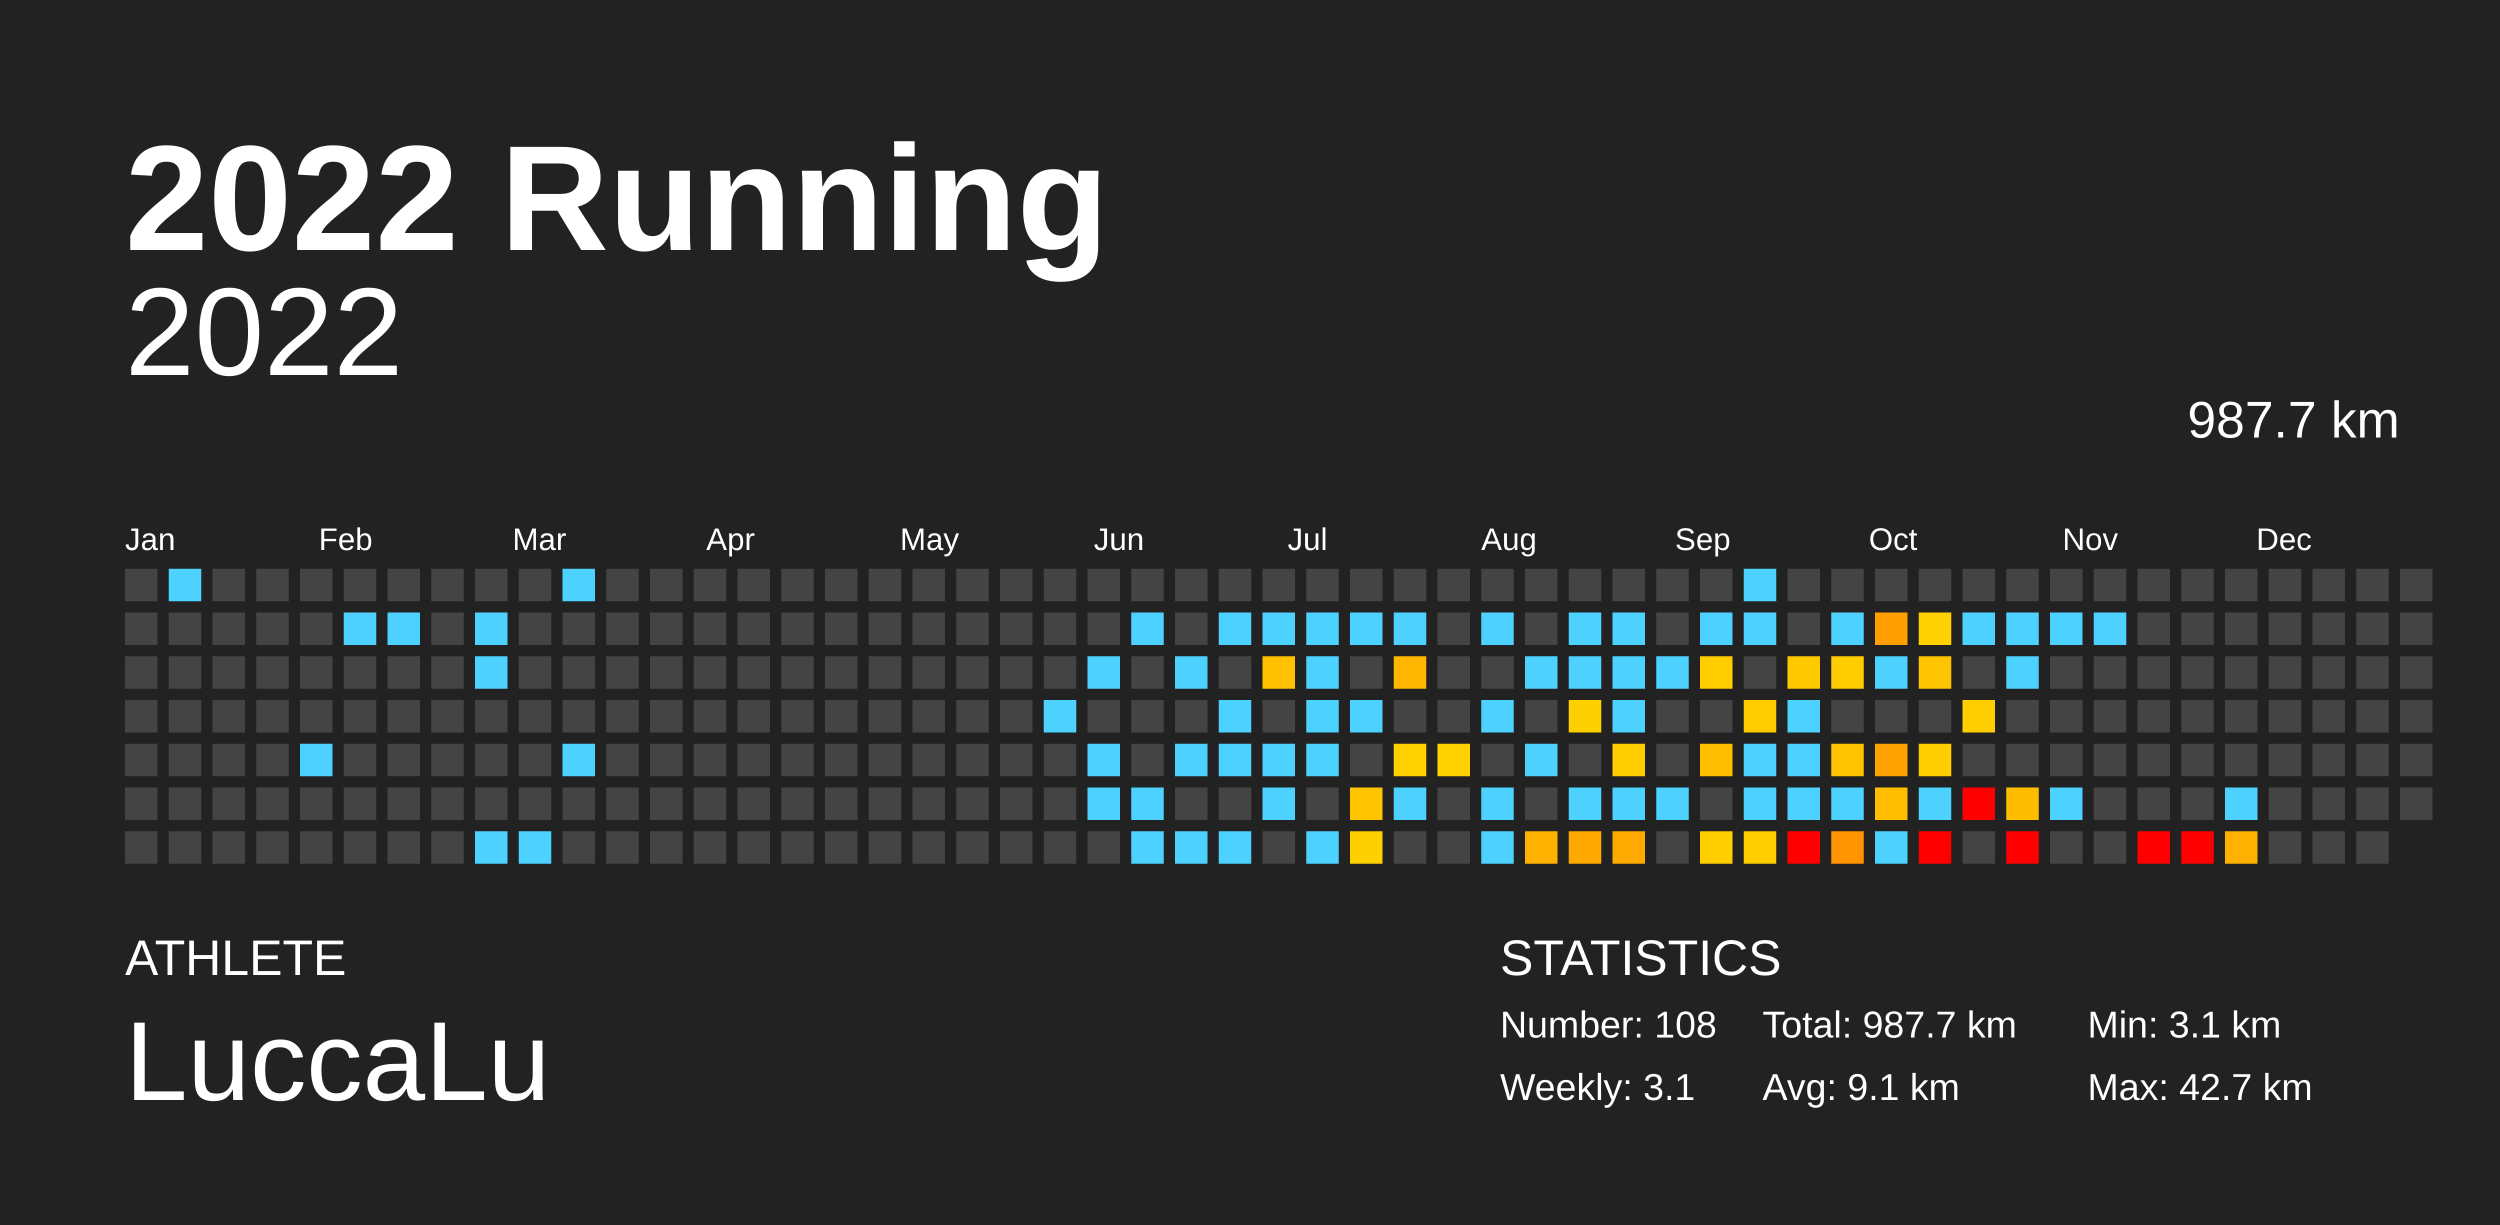
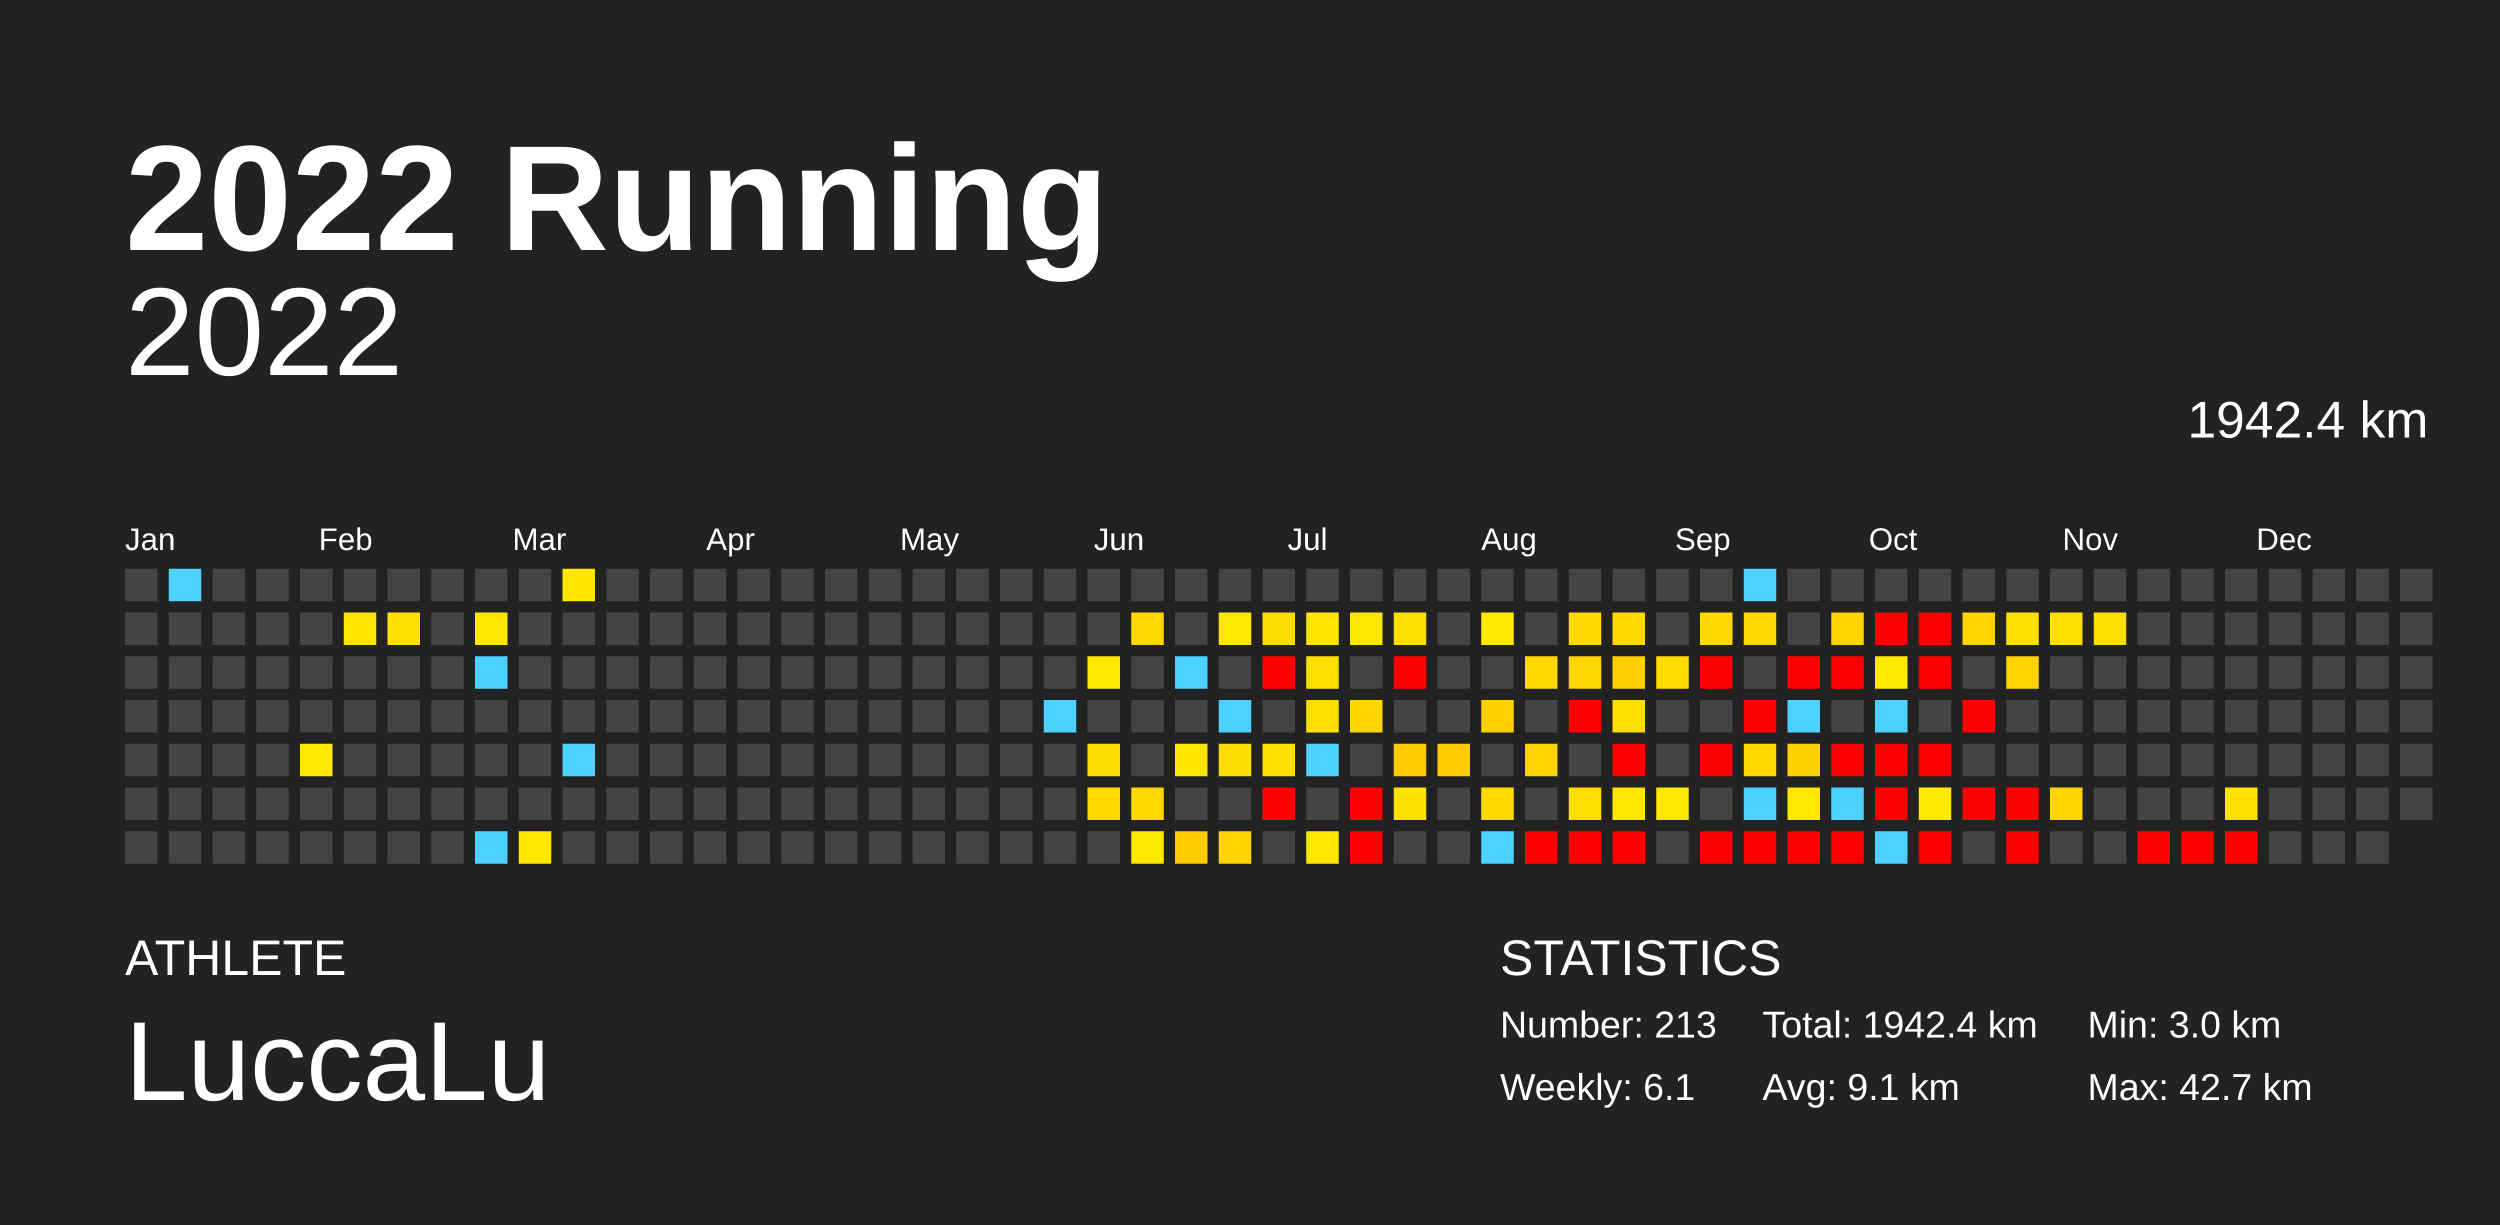
<svg xmlns="http://www.w3.org/2000/svg" baseProfile="full" height="98mm" version="1.1" viewBox="0,0,200,98" width="200mm">
  <defs />
  <rect fill="#222222" height="98" width="200" x="0" y="0" />
  <text fill="#FFFFFF" style="font-size:12px; font-family:Arial; font-weight:bold;" x="10" y="20">2022 Running</text>
  <text fill="#FFFFFF" style="font-size:4px; font-family:Arial" x="10" y="78">ATHLETE</text>
  <text fill="#FFFFFF" style="font-size:9px; font-family:Arial" x="10" y="88">LuccaLu</text>
  <text fill="#FFFFFF" style="font-size:4px; font-family:Arial" x="120" y="78">STATISTICS</text>
-   <text fill="#FFFFFF" style="font-size:3px; font-family:Arial" x="120" y="83">Number: 108</text>
-   <text fill="#FFFFFF" style="font-size:3px; font-family:Arial" x="120" y="88">Weekly: 3.1</text>
-   <text fill="#FFFFFF" style="font-size:3px; font-family:Arial" x="141" y="83">Total: 987.7 km</text>
+   <text fill="#FFFFFF" style="font-size:3px; font-family:Arial" x="120" y="83">Number: 213</text>
+   <text fill="#FFFFFF" style="font-size:3px; font-family:Arial" x="120" y="88">Weekly: 6.1</text>
+   <text fill="#FFFFFF" style="font-size:3px; font-family:Arial" x="141" y="83">Total: 1942.4 km</text>
  <text fill="#FFFFFF" style="font-size:3px; font-family:Arial" x="141" y="88">Avg: 9.1 km</text>
-   <text fill="#FFFFFF" style="font-size:3px; font-family:Arial" x="167" y="83">Min: 3.1 km</text>
+   <text fill="#FFFFFF" style="font-size:3px; font-family:Arial" x="167" y="83">Min: 3.0 km</text>
  <text fill="#FFFFFF" style="font-size:3px; font-family:Arial" x="167" y="88">Max: 42.7 km</text>
  <text alignment-baseline="hanging" fill="#FFFFFF" style="font-size:10.0px; font-family:Arial;" x="10" y="30">2022</text>
-   <text alignment-baseline="hanging" fill="#FFFFFF" style="font-size:4.125px; font-family:Arial;" x="175" y="35">987.7 km</text>
+   <text alignment-baseline="hanging" fill="#FFFFFF" style="font-size:4.125px; font-family:Arial;" x="175" y="35">1942.4 km</text>
  <text fill="#FFFFFF" style="font-size:2.5px; font-family:Arial" x="10.0" y="44">Jan</text>
  <text fill="#FFFFFF" style="font-size:2.5px; font-family:Arial" x="25.5" y="44">Feb</text>
  <text fill="#FFFFFF" style="font-size:2.5px; font-family:Arial" x="41.0" y="44">Mar</text>
  <text fill="#FFFFFF" style="font-size:2.5px; font-family:Arial" x="56.5" y="44">Apr</text>
  <text fill="#FFFFFF" style="font-size:2.5px; font-family:Arial" x="72.0" y="44">May</text>
  <text fill="#FFFFFF" style="font-size:2.5px; font-family:Arial" x="87.5" y="44">Jun</text>
  <text fill="#FFFFFF" style="font-size:2.5px; font-family:Arial" x="103.0" y="44">Jul</text>
  <text fill="#FFFFFF" style="font-size:2.5px; font-family:Arial" x="118.5" y="44">Aug</text>
  <text fill="#FFFFFF" style="font-size:2.5px; font-family:Arial" x="134.0" y="44">Sep</text>
  <text fill="#FFFFFF" style="font-size:2.5px; font-family:Arial" x="149.5" y="44">Oct</text>
  <text fill="#FFFFFF" style="font-size:2.5px; font-family:Arial" x="165.0" y="44">Nov</text>
  <text fill="#FFFFFF" style="font-size:2.5px; font-family:Arial" x="180.5" y="44">Dec</text>
  <rect fill="#444444" height="2.6" width="2.6" x="10.0" y="45.5" />
  <rect fill="#444444" height="2.6" width="2.6" x="10.0" y="49.0" />
  <rect fill="#444444" height="2.6" width="2.6" x="10.0" y="52.5" />
  <rect fill="#444444" height="2.6" width="2.6" x="10.0" y="56.0" />
  <rect fill="#444444" height="2.6" width="2.6" x="10.0" y="59.5" />
  <rect fill="#444444" height="2.6" width="2.6" x="10.0" y="63.0" />
  <rect fill="#444444" height="2.6" width="2.6" x="10.0" y="66.5" />
  <rect fill="#4dd2ff" height="2.6" width="2.6" x="13.5" y="45.5" />
  <rect fill="#444444" height="2.6" width="2.6" x="13.5" y="49.0" />
  <rect fill="#444444" height="2.6" width="2.6" x="13.5" y="52.5" />
  <rect fill="#444444" height="2.6" width="2.6" x="13.5" y="56.0" />
  <rect fill="#444444" height="2.6" width="2.6" x="13.5" y="59.5" />
  <rect fill="#444444" height="2.6" width="2.6" x="13.5" y="63.0" />
  <rect fill="#444444" height="2.6" width="2.6" x="13.5" y="66.5" />
  <rect fill="#444444" height="2.6" width="2.6" x="17.0" y="45.5" />
  <rect fill="#444444" height="2.6" width="2.6" x="17.0" y="49.0" />
  <rect fill="#444444" height="2.6" width="2.6" x="17.0" y="52.5" />
  <rect fill="#444444" height="2.6" width="2.6" x="17.0" y="56.0" />
  <rect fill="#444444" height="2.6" width="2.6" x="17.0" y="59.5" />
  <rect fill="#444444" height="2.6" width="2.6" x="17.0" y="63.0" />
  <rect fill="#444444" height="2.6" width="2.6" x="17.0" y="66.5" />
  <rect fill="#444444" height="2.6" width="2.6" x="20.5" y="45.5" />
  <rect fill="#444444" height="2.6" width="2.6" x="20.5" y="49.0" />
  <rect fill="#444444" height="2.6" width="2.6" x="20.5" y="52.5" />
  <rect fill="#444444" height="2.6" width="2.6" x="20.5" y="56.0" />
  <rect fill="#444444" height="2.6" width="2.6" x="20.5" y="59.5" />
  <rect fill="#444444" height="2.6" width="2.6" x="20.5" y="63.0" />
  <rect fill="#444444" height="2.6" width="2.6" x="20.5" y="66.5" />
  <rect fill="#444444" height="2.6" width="2.6" x="24.0" y="45.5" />
  <rect fill="#444444" height="2.6" width="2.6" x="24.0" y="49.0" />
  <rect fill="#444444" height="2.6" width="2.6" x="24.0" y="52.5" />
  <rect fill="#444444" height="2.6" width="2.6" x="24.0" y="56.0" />
-   <rect fill="#4dd2ff" height="2.6" width="2.6" x="24.0" y="59.5" />
+   <rect fill="#ffe900" height="2.6" width="2.6" x="24.0" y="59.5" />
  <rect fill="#444444" height="2.6" width="2.6" x="24.0" y="63.0" />
  <rect fill="#444444" height="2.6" width="2.6" x="24.0" y="66.5" />
  <rect fill="#444444" height="2.6" width="2.6" x="27.5" y="45.5" />
-   <rect fill="#4dd2ff" height="2.6" width="2.6" x="27.5" y="49.0" />
+   <rect fill="#ffe500" height="2.6" width="2.6" x="27.5" y="49.0" />
  <rect fill="#444444" height="2.6" width="2.6" x="27.5" y="52.5" />
  <rect fill="#444444" height="2.6" width="2.6" x="27.5" y="56.0" />
  <rect fill="#444444" height="2.6" width="2.6" x="27.5" y="59.5" />
  <rect fill="#444444" height="2.6" width="2.6" x="27.5" y="63.0" />
  <rect fill="#444444" height="2.6" width="2.6" x="27.5" y="66.5" />
  <rect fill="#444444" height="2.6" width="2.6" x="31.0" y="45.5" />
-   <rect fill="#4dd2ff" height="2.6" width="2.6" x="31.0" y="49.0" />
+   <rect fill="#ffe000" height="2.6" width="2.6" x="31.0" y="49.0" />
  <rect fill="#444444" height="2.6" width="2.6" x="31.0" y="52.5" />
  <rect fill="#444444" height="2.6" width="2.6" x="31.0" y="56.0" />
  <rect fill="#444444" height="2.6" width="2.6" x="31.0" y="59.5" />
  <rect fill="#444444" height="2.6" width="2.6" x="31.0" y="63.0" />
  <rect fill="#444444" height="2.6" width="2.6" x="31.0" y="66.5" />
  <rect fill="#444444" height="2.6" width="2.6" x="34.5" y="45.5" />
  <rect fill="#444444" height="2.6" width="2.6" x="34.5" y="49.0" />
  <rect fill="#444444" height="2.6" width="2.6" x="34.5" y="52.5" />
  <rect fill="#444444" height="2.6" width="2.6" x="34.5" y="56.0" />
  <rect fill="#444444" height="2.6" width="2.6" x="34.5" y="59.5" />
  <rect fill="#444444" height="2.6" width="2.6" x="34.5" y="63.0" />
  <rect fill="#444444" height="2.6" width="2.6" x="34.5" y="66.5" />
  <rect fill="#444444" height="2.6" width="2.6" x="38.0" y="45.5" />
-   <rect fill="#4dd2ff" height="2.6" width="2.6" x="38.0" y="49.0" />
+   <rect fill="#ffe700" height="2.6" width="2.6" x="38.0" y="49.0" />
  <rect fill="#4dd2ff" height="2.6" width="2.6" x="38.0" y="52.5" />
  <rect fill="#444444" height="2.6" width="2.6" x="38.0" y="56.0" />
  <rect fill="#444444" height="2.6" width="2.6" x="38.0" y="59.5" />
  <rect fill="#444444" height="2.6" width="2.6" x="38.0" y="63.0" />
  <rect fill="#4dd2ff" height="2.6" width="2.6" x="38.0" y="66.5" />
  <rect fill="#444444" height="2.6" width="2.6" x="41.5" y="45.5" />
  <rect fill="#444444" height="2.6" width="2.6" x="41.5" y="49.0" />
  <rect fill="#444444" height="2.6" width="2.6" x="41.5" y="52.5" />
  <rect fill="#444444" height="2.6" width="2.6" x="41.5" y="56.0" />
  <rect fill="#444444" height="2.6" width="2.6" x="41.5" y="59.5" />
  <rect fill="#444444" height="2.6" width="2.6" x="41.5" y="63.0" />
-   <rect fill="#4dd2ff" height="2.6" width="2.6" x="41.5" y="66.5" />
-   <rect fill="#4dd2ff" height="2.6" width="2.6" x="45.0" y="45.5" />
+   <rect fill="#ffe700" height="2.6" width="2.6" x="41.5" y="66.5" />
+   <rect fill="#ffe500" height="2.6" width="2.6" x="45.0" y="45.5" />
  <rect fill="#444444" height="2.6" width="2.6" x="45.0" y="49.0" />
  <rect fill="#444444" height="2.6" width="2.6" x="45.0" y="52.5" />
  <rect fill="#444444" height="2.6" width="2.6" x="45.0" y="56.0" />
  <rect fill="#4dd2ff" height="2.6" width="2.6" x="45.0" y="59.5" />
  <rect fill="#444444" height="2.6" width="2.6" x="45.0" y="63.0" />
  <rect fill="#444444" height="2.6" width="2.6" x="45.0" y="66.5" />
  <rect fill="#444444" height="2.6" width="2.6" x="48.5" y="45.5" />
  <rect fill="#444444" height="2.6" width="2.6" x="48.5" y="49.0" />
  <rect fill="#444444" height="2.6" width="2.6" x="48.5" y="52.5" />
  <rect fill="#444444" height="2.6" width="2.6" x="48.5" y="56.0" />
  <rect fill="#444444" height="2.6" width="2.6" x="48.5" y="59.5" />
  <rect fill="#444444" height="2.6" width="2.6" x="48.5" y="63.0" />
  <rect fill="#444444" height="2.6" width="2.6" x="48.5" y="66.5" />
  <rect fill="#444444" height="2.6" width="2.6" x="52.0" y="45.5" />
  <rect fill="#444444" height="2.6" width="2.6" x="52.0" y="49.0" />
  <rect fill="#444444" height="2.6" width="2.6" x="52.0" y="52.5" />
  <rect fill="#444444" height="2.6" width="2.6" x="52.0" y="56.0" />
  <rect fill="#444444" height="2.6" width="2.6" x="52.0" y="59.5" />
  <rect fill="#444444" height="2.6" width="2.6" x="52.0" y="63.0" />
  <rect fill="#444444" height="2.6" width="2.6" x="52.0" y="66.5" />
  <rect fill="#444444" height="2.6" width="2.6" x="55.5" y="45.5" />
  <rect fill="#444444" height="2.6" width="2.6" x="55.5" y="49.0" />
  <rect fill="#444444" height="2.6" width="2.6" x="55.5" y="52.5" />
  <rect fill="#444444" height="2.6" width="2.6" x="55.5" y="56.0" />
  <rect fill="#444444" height="2.6" width="2.6" x="55.5" y="59.5" />
  <rect fill="#444444" height="2.6" width="2.6" x="55.5" y="63.0" />
  <rect fill="#444444" height="2.6" width="2.6" x="55.5" y="66.5" />
  <rect fill="#444444" height="2.6" width="2.6" x="59.0" y="45.5" />
  <rect fill="#444444" height="2.6" width="2.6" x="59.0" y="49.0" />
  <rect fill="#444444" height="2.6" width="2.6" x="59.0" y="52.5" />
  <rect fill="#444444" height="2.6" width="2.6" x="59.0" y="56.0" />
  <rect fill="#444444" height="2.6" width="2.6" x="59.0" y="59.5" />
  <rect fill="#444444" height="2.6" width="2.6" x="59.0" y="63.0" />
  <rect fill="#444444" height="2.6" width="2.6" x="59.0" y="66.5" />
  <rect fill="#444444" height="2.6" width="2.6" x="62.5" y="45.5" />
  <rect fill="#444444" height="2.6" width="2.6" x="62.5" y="49.0" />
  <rect fill="#444444" height="2.6" width="2.6" x="62.5" y="52.5" />
  <rect fill="#444444" height="2.6" width="2.6" x="62.5" y="56.0" />
  <rect fill="#444444" height="2.6" width="2.6" x="62.5" y="59.5" />
  <rect fill="#444444" height="2.6" width="2.6" x="62.5" y="63.0" />
  <rect fill="#444444" height="2.6" width="2.6" x="62.5" y="66.5" />
  <rect fill="#444444" height="2.6" width="2.6" x="66.0" y="45.5" />
  <rect fill="#444444" height="2.6" width="2.6" x="66.0" y="49.0" />
  <rect fill="#444444" height="2.6" width="2.6" x="66.0" y="52.5" />
  <rect fill="#444444" height="2.6" width="2.6" x="66.0" y="56.0" />
  <rect fill="#444444" height="2.6" width="2.6" x="66.0" y="59.5" />
  <rect fill="#444444" height="2.6" width="2.6" x="66.0" y="63.0" />
  <rect fill="#444444" height="2.6" width="2.6" x="66.0" y="66.5" />
  <rect fill="#444444" height="2.6" width="2.6" x="69.5" y="45.5" />
  <rect fill="#444444" height="2.6" width="2.6" x="69.5" y="49.0" />
  <rect fill="#444444" height="2.6" width="2.6" x="69.5" y="52.5" />
  <rect fill="#444444" height="2.6" width="2.6" x="69.5" y="56.0" />
  <rect fill="#444444" height="2.6" width="2.6" x="69.5" y="59.5" />
  <rect fill="#444444" height="2.6" width="2.6" x="69.5" y="63.0" />
  <rect fill="#444444" height="2.6" width="2.6" x="69.5" y="66.5" />
  <rect fill="#444444" height="2.6" width="2.6" x="73.0" y="45.5" />
  <rect fill="#444444" height="2.6" width="2.6" x="73.0" y="49.0" />
  <rect fill="#444444" height="2.6" width="2.6" x="73.0" y="52.5" />
  <rect fill="#444444" height="2.6" width="2.6" x="73.0" y="56.0" />
  <rect fill="#444444" height="2.6" width="2.6" x="73.0" y="59.5" />
  <rect fill="#444444" height="2.6" width="2.6" x="73.0" y="63.0" />
  <rect fill="#444444" height="2.6" width="2.6" x="73.0" y="66.5" />
  <rect fill="#444444" height="2.6" width="2.6" x="76.5" y="45.5" />
  <rect fill="#444444" height="2.6" width="2.6" x="76.5" y="49.0" />
  <rect fill="#444444" height="2.6" width="2.6" x="76.5" y="52.5" />
  <rect fill="#444444" height="2.6" width="2.6" x="76.5" y="56.0" />
  <rect fill="#444444" height="2.6" width="2.6" x="76.5" y="59.5" />
  <rect fill="#444444" height="2.6" width="2.6" x="76.5" y="63.0" />
  <rect fill="#444444" height="2.6" width="2.6" x="76.5" y="66.5" />
  <rect fill="#444444" height="2.6" width="2.6" x="80.0" y="45.5" />
  <rect fill="#444444" height="2.6" width="2.6" x="80.0" y="49.0" />
  <rect fill="#444444" height="2.6" width="2.6" x="80.0" y="52.5" />
  <rect fill="#444444" height="2.6" width="2.6" x="80.0" y="56.0" />
  <rect fill="#444444" height="2.6" width="2.6" x="80.0" y="59.5" />
  <rect fill="#444444" height="2.6" width="2.6" x="80.0" y="63.0" />
  <rect fill="#444444" height="2.6" width="2.6" x="80.0" y="66.5" />
  <rect fill="#444444" height="2.6" width="2.6" x="83.5" y="45.5" />
  <rect fill="#444444" height="2.6" width="2.6" x="83.5" y="49.0" />
  <rect fill="#444444" height="2.6" width="2.6" x="83.5" y="52.5" />
  <rect fill="#4dd2ff" height="2.6" width="2.6" x="83.5" y="56.0" />
  <rect fill="#444444" height="2.6" width="2.6" x="83.5" y="59.5" />
  <rect fill="#444444" height="2.6" width="2.6" x="83.5" y="63.0" />
  <rect fill="#444444" height="2.6" width="2.6" x="83.5" y="66.5" />
  <rect fill="#444444" height="2.6" width="2.6" x="87.0" y="45.5" />
  <rect fill="#444444" height="2.6" width="2.6" x="87.0" y="49.0" />
-   <rect fill="#4dd2ff" height="2.6" width="2.6" x="87.0" y="52.5" />
+   <rect fill="#ffe800" height="2.6" width="2.6" x="87.0" y="52.5" />
  <rect fill="#444444" height="2.6" width="2.6" x="87.0" y="56.0" />
-   <rect fill="#4dd2ff" height="2.6" width="2.6" x="87.0" y="59.5" />
-   <rect fill="#4dd2ff" height="2.6" width="2.6" x="87.0" y="63.0" />
+   <rect fill="#ffdd00" height="2.6" width="2.6" x="87.0" y="59.5" />
+   <rect fill="#ffda00" height="2.6" width="2.6" x="87.0" y="63.0" />
  <rect fill="#444444" height="2.6" width="2.6" x="87.0" y="66.5" />
  <rect fill="#444444" height="2.6" width="2.6" x="90.5" y="45.5" />
-   <rect fill="#4dd2ff" height="2.6" width="2.6" x="90.5" y="49.0" />
+   <rect fill="#ffd700" height="2.6" width="2.6" x="90.5" y="49.0" />
  <rect fill="#444444" height="2.6" width="2.6" x="90.5" y="52.5" />
  <rect fill="#444444" height="2.6" width="2.6" x="90.5" y="56.0" />
  <rect fill="#444444" height="2.6" width="2.6" x="90.5" y="59.5" />
-   <rect fill="#4dd2ff" height="2.6" width="2.6" x="90.5" y="63.0" />
-   <rect fill="#4dd2ff" height="2.6" width="2.6" x="90.5" y="66.5" />
+   <rect fill="#ffd800" height="2.6" width="2.6" x="90.5" y="63.0" />
+   <rect fill="#ffe800" height="2.6" width="2.6" x="90.5" y="66.5" />
  <rect fill="#444444" height="2.6" width="2.6" x="94.0" y="45.5" />
  <rect fill="#444444" height="2.6" width="2.6" x="94.0" y="49.0" />
  <rect fill="#4dd2ff" height="2.6" width="2.6" x="94.0" y="52.5" />
  <rect fill="#444444" height="2.6" width="2.6" x="94.0" y="56.0" />
-   <rect fill="#4dd2ff" height="2.6" width="2.6" x="94.0" y="59.5" />
+   <rect fill="#ffe400" height="2.6" width="2.6" x="94.0" y="59.5" />
  <rect fill="#444444" height="2.6" width="2.6" x="94.0" y="63.0" />
-   <rect fill="#4dd2ff" height="2.6" width="2.6" x="94.0" y="66.5" />
+   <rect fill="#ffcb00" height="2.6" width="2.6" x="94.0" y="66.5" />
  <rect fill="#444444" height="2.6" width="2.6" x="97.5" y="45.5" />
-   <rect fill="#4dd2ff" height="2.6" width="2.6" x="97.5" y="49.0" />
+   <rect fill="#ffe800" height="2.6" width="2.6" x="97.5" y="49.0" />
  <rect fill="#444444" height="2.6" width="2.6" x="97.5" y="52.5" />
  <rect fill="#4dd2ff" height="2.6" width="2.6" x="97.5" y="56.0" />
-   <rect fill="#4dd2ff" height="2.6" width="2.6" x="97.5" y="59.5" />
+   <rect fill="#ffdc00" height="2.6" width="2.6" x="97.5" y="59.5" />
  <rect fill="#444444" height="2.6" width="2.6" x="97.5" y="63.0" />
-   <rect fill="#4dd2ff" height="2.6" width="2.6" x="97.5" y="66.5" />
+   <rect fill="#ffd400" height="2.6" width="2.6" x="97.5" y="66.5" />
  <rect fill="#444444" height="2.6" width="2.6" x="101.0" y="45.5" />
-   <rect fill="#4dd2ff" height="2.6" width="2.6" x="101.0" y="49.0" />
-   <rect fill="#ffc100" height="2.6" width="2.6" x="101.0" y="52.5" />
+   <rect fill="#ffdc00" height="2.6" width="2.6" x="101.0" y="49.0" />
+   <rect fill="red" height="2.6" width="2.6" x="101.0" y="52.5" />
  <rect fill="#444444" height="2.6" width="2.6" x="101.0" y="56.0" />
-   <rect fill="#4dd2ff" height="2.6" width="2.6" x="101.0" y="59.5" />
-   <rect fill="#4dd2ff" height="2.6" width="2.6" x="101.0" y="63.0" />
+   <rect fill="#ffde00" height="2.6" width="2.6" x="101.0" y="59.5" />
+   <rect fill="red" height="2.6" width="2.6" x="101.0" y="63.0" />
  <rect fill="#444444" height="2.6" width="2.6" x="101.0" y="66.5" />
  <rect fill="#444444" height="2.6" width="2.6" x="104.5" y="45.5" />
-   <rect fill="#4dd2ff" height="2.6" width="2.6" x="104.5" y="49.0" />
-   <rect fill="#4dd2ff" height="2.6" width="2.6" x="104.5" y="52.5" />
-   <rect fill="#4dd2ff" height="2.6" width="2.6" x="104.5" y="56.0" />
+   <rect fill="#ffe600" height="2.6" width="2.6" x="104.5" y="49.0" />
+   <rect fill="#ffe000" height="2.6" width="2.6" x="104.5" y="52.5" />
+   <rect fill="#ffe100" height="2.6" width="2.6" x="104.5" y="56.0" />
  <rect fill="#4dd2ff" height="2.6" width="2.6" x="104.5" y="59.5" />
  <rect fill="#444444" height="2.6" width="2.6" x="104.5" y="63.0" />
-   <rect fill="#4dd2ff" height="2.6" width="2.6" x="104.5" y="66.5" />
+   <rect fill="#ffe700" height="2.6" width="2.6" x="104.5" y="66.5" />
  <rect fill="#444444" height="2.6" width="2.6" x="108.0" y="45.5" />
-   <rect fill="#4dd2ff" height="2.6" width="2.6" x="108.0" y="49.0" />
+   <rect fill="#ffe700" height="2.6" width="2.6" x="108.0" y="49.0" />
  <rect fill="#444444" height="2.6" width="2.6" x="108.0" y="52.5" />
-   <rect fill="#4dd2ff" height="2.6" width="2.6" x="108.0" y="56.0" />
+   <rect fill="#ffd400" height="2.6" width="2.6" x="108.0" y="56.0" />
  <rect fill="#444444" height="2.6" width="2.6" x="108.0" y="59.5" />
-   <rect fill="#ffc400" height="2.6" width="2.6" x="108.0" y="63.0" />
-   <rect fill="#ffd000" height="2.6" width="2.6" x="108.0" y="66.5" />
+   <rect fill="red" height="2.6" width="2.6" x="108.0" y="63.0" />
+   <rect fill="red" height="2.6" width="2.6" x="108.0" y="66.5" />
  <rect fill="#444444" height="2.6" width="2.6" x="111.5" y="45.5" />
-   <rect fill="#4dd2ff" height="2.6" width="2.6" x="111.5" y="49.0" />
-   <rect fill="#ffb700" height="2.6" width="2.6" x="111.5" y="52.5" />
+   <rect fill="#ffdf00" height="2.6" width="2.6" x="111.5" y="49.0" />
+   <rect fill="red" height="2.6" width="2.6" x="111.5" y="52.5" />
  <rect fill="#444444" height="2.6" width="2.6" x="111.5" y="56.0" />
-   <rect fill="#ffd200" height="2.6" width="2.6" x="111.5" y="59.5" />
-   <rect fill="#4dd2ff" height="2.6" width="2.6" x="111.5" y="63.0" />
+   <rect fill="#ffcb00" height="2.6" width="2.6" x="111.5" y="59.5" />
+   <rect fill="#ffe300" height="2.6" width="2.6" x="111.5" y="63.0" />
  <rect fill="#444444" height="2.6" width="2.6" x="111.5" y="66.5" />
  <rect fill="#444444" height="2.6" width="2.6" x="115.0" y="45.5" />
  <rect fill="#444444" height="2.6" width="2.6" x="115.0" y="49.0" />
  <rect fill="#444444" height="2.6" width="2.6" x="115.0" y="52.5" />
  <rect fill="#444444" height="2.6" width="2.6" x="115.0" y="56.0" />
-   <rect fill="#ffd200" height="2.6" width="2.6" x="115.0" y="59.5" />
+   <rect fill="#ffcb00" height="2.6" width="2.6" x="115.0" y="59.5" />
  <rect fill="#444444" height="2.6" width="2.6" x="115.0" y="63.0" />
  <rect fill="#444444" height="2.6" width="2.6" x="115.0" y="66.5" />
  <rect fill="#444444" height="2.6" width="2.6" x="118.5" y="45.5" />
-   <rect fill="#4dd2ff" height="2.6" width="2.6" x="118.5" y="49.0" />
+   <rect fill="#ffe900" height="2.6" width="2.6" x="118.5" y="49.0" />
  <rect fill="#444444" height="2.6" width="2.6" x="118.5" y="52.5" />
-   <rect fill="#4dd2ff" height="2.6" width="2.6" x="118.5" y="56.0" />
+   <rect fill="#ffcf00" height="2.6" width="2.6" x="118.5" y="56.0" />
  <rect fill="#444444" height="2.6" width="2.6" x="118.5" y="59.5" />
-   <rect fill="#4dd2ff" height="2.6" width="2.6" x="118.5" y="63.0" />
+   <rect fill="#ffda00" height="2.6" width="2.6" x="118.5" y="63.0" />
  <rect fill="#4dd2ff" height="2.6" width="2.6" x="118.5" y="66.5" />
  <rect fill="#444444" height="2.6" width="2.6" x="122.0" y="45.5" />
  <rect fill="#444444" height="2.6" width="2.6" x="122.0" y="49.0" />
-   <rect fill="#4dd2ff" height="2.6" width="2.6" x="122.0" y="52.5" />
+   <rect fill="#ffd900" height="2.6" width="2.6" x="122.0" y="52.5" />
  <rect fill="#444444" height="2.6" width="2.6" x="122.0" y="56.0" />
-   <rect fill="#4dd2ff" height="2.6" width="2.6" x="122.0" y="59.5" />
+   <rect fill="#ffd300" height="2.6" width="2.6" x="122.0" y="59.5" />
  <rect fill="#444444" height="2.6" width="2.6" x="122.0" y="63.0" />
-   <rect fill="#ffb200" height="2.6" width="2.6" x="122.0" y="66.5" />
+   <rect fill="red" height="2.6" width="2.6" x="122.0" y="66.5" />
  <rect fill="#444444" height="2.6" width="2.6" x="125.5" y="45.5" />
-   <rect fill="#4dd2ff" height="2.6" width="2.6" x="125.5" y="49.0" />
-   <rect fill="#4dd2ff" height="2.6" width="2.6" x="125.5" y="52.5" />
-   <rect fill="#ffd000" height="2.6" width="2.6" x="125.5" y="56.0" />
+   <rect fill="#ffd900" height="2.6" width="2.6" x="125.5" y="49.0" />
+   <rect fill="#ffd500" height="2.6" width="2.6" x="125.5" y="52.5" />
+   <rect fill="red" height="2.6" width="2.6" x="125.5" y="56.0" />
  <rect fill="#444444" height="2.6" width="2.6" x="125.5" y="59.5" />
-   <rect fill="#4dd2ff" height="2.6" width="2.6" x="125.5" y="63.0" />
-   <rect fill="#ffa800" height="2.6" width="2.6" x="125.5" y="66.5" />
+   <rect fill="#ffde00" height="2.6" width="2.6" x="125.5" y="63.0" />
+   <rect fill="red" height="2.6" width="2.6" x="125.5" y="66.5" />
  <rect fill="#444444" height="2.6" width="2.6" x="129.0" y="45.5" />
-   <rect fill="#4dd2ff" height="2.6" width="2.6" x="129.0" y="49.0" />
-   <rect fill="#4dd2ff" height="2.6" width="2.6" x="129.0" y="52.5" />
-   <rect fill="#4dd2ff" height="2.6" width="2.6" x="129.0" y="56.0" />
-   <rect fill="#ffcd00" height="2.6" width="2.6" x="129.0" y="59.5" />
-   <rect fill="#4dd2ff" height="2.6" width="2.6" x="129.0" y="63.0" />
-   <rect fill="#ffaa00" height="2.6" width="2.6" x="129.0" y="66.5" />
+   <rect fill="#ffd800" height="2.6" width="2.6" x="129.0" y="49.0" />
+   <rect fill="#ffce00" height="2.6" width="2.6" x="129.0" y="52.5" />
+   <rect fill="#ffdf00" height="2.6" width="2.6" x="129.0" y="56.0" />
+   <rect fill="red" height="2.6" width="2.6" x="129.0" y="59.5" />
+   <rect fill="#ffe700" height="2.6" width="2.6" x="129.0" y="63.0" />
+   <rect fill="red" height="2.6" width="2.6" x="129.0" y="66.5" />
  <rect fill="#444444" height="2.6" width="2.6" x="132.5" y="45.5" />
  <rect fill="#444444" height="2.6" width="2.6" x="132.5" y="49.0" />
-   <rect fill="#4dd2ff" height="2.6" width="2.6" x="132.5" y="52.5" />
+   <rect fill="#ffdb00" height="2.6" width="2.6" x="132.5" y="52.5" />
  <rect fill="#444444" height="2.6" width="2.6" x="132.5" y="56.0" />
  <rect fill="#444444" height="2.6" width="2.6" x="132.5" y="59.5" />
-   <rect fill="#4dd2ff" height="2.6" width="2.6" x="132.5" y="63.0" />
+   <rect fill="#ffe900" height="2.6" width="2.6" x="132.5" y="63.0" />
  <rect fill="#444444" height="2.6" width="2.6" x="132.5" y="66.5" />
  <rect fill="#444444" height="2.6" width="2.6" x="136.0" y="45.5" />
-   <rect fill="#4dd2ff" height="2.6" width="2.6" x="136.0" y="49.0" />
-   <rect fill="#ffcd00" height="2.6" width="2.6" x="136.0" y="52.5" />
+   <rect fill="#ffd900" height="2.6" width="2.6" x="136.0" y="49.0" />
+   <rect fill="red" height="2.6" width="2.6" x="136.0" y="52.5" />
  <rect fill="#444444" height="2.6" width="2.6" x="136.0" y="56.0" />
-   <rect fill="#ffbe00" height="2.6" width="2.6" x="136.0" y="59.5" />
+   <rect fill="red" height="2.6" width="2.6" x="136.0" y="59.5" />
  <rect fill="#444444" height="2.6" width="2.6" x="136.0" y="63.0" />
-   <rect fill="#ffce00" height="2.6" width="2.6" x="136.0" y="66.5" />
+   <rect fill="red" height="2.6" width="2.6" x="136.0" y="66.5" />
  <rect fill="#4dd2ff" height="2.6" width="2.6" x="139.5" y="45.5" />
-   <rect fill="#4dd2ff" height="2.6" width="2.6" x="139.5" y="49.0" />
+   <rect fill="#ffd700" height="2.6" width="2.6" x="139.5" y="49.0" />
  <rect fill="#444444" height="2.6" width="2.6" x="139.5" y="52.5" />
-   <rect fill="#ffcc00" height="2.6" width="2.6" x="139.5" y="56.0" />
-   <rect fill="#4dd2ff" height="2.6" width="2.6" x="139.5" y="59.5" />
+   <rect fill="red" height="2.6" width="2.6" x="139.5" y="56.0" />
+   <rect fill="#ffd900" height="2.6" width="2.6" x="139.5" y="59.5" />
  <rect fill="#4dd2ff" height="2.6" width="2.6" x="139.5" y="63.0" />
-   <rect fill="#ffcd00" height="2.6" width="2.6" x="139.5" y="66.5" />
+   <rect fill="red" height="2.6" width="2.6" x="139.5" y="66.5" />
  <rect fill="#444444" height="2.6" width="2.6" x="143.0" y="45.5" />
  <rect fill="#444444" height="2.6" width="2.6" x="143.0" y="49.0" />
-   <rect fill="#ffc900" height="2.6" width="2.6" x="143.0" y="52.5" />
+   <rect fill="red" height="2.6" width="2.6" x="143.0" y="52.5" />
  <rect fill="#4dd2ff" height="2.6" width="2.6" x="143.0" y="56.0" />
-   <rect fill="#4dd2ff" height="2.6" width="2.6" x="143.0" y="59.5" />
-   <rect fill="#4dd2ff" height="2.6" width="2.6" x="143.0" y="63.0" />
+   <rect fill="#ffd100" height="2.6" width="2.6" x="143.0" y="59.5" />
+   <rect fill="#ffe800" height="2.6" width="2.6" x="143.0" y="63.0" />
  <rect fill="red" height="2.6" width="2.6" x="143.0" y="66.5" />
  <rect fill="#444444" height="2.6" width="2.6" x="146.5" y="45.5" />
-   <rect fill="#4dd2ff" height="2.6" width="2.6" x="146.5" y="49.0" />
-   <rect fill="#ffcc00" height="2.6" width="2.6" x="146.5" y="52.5" />
+   <rect fill="#ffd200" height="2.6" width="2.6" x="146.5" y="49.0" />
+   <rect fill="red" height="2.6" width="2.6" x="146.5" y="52.5" />
  <rect fill="#444444" height="2.6" width="2.6" x="146.5" y="56.0" />
-   <rect fill="#ffc300" height="2.6" width="2.6" x="146.5" y="59.5" />
+   <rect fill="red" height="2.6" width="2.6" x="146.5" y="59.5" />
  <rect fill="#4dd2ff" height="2.6" width="2.6" x="146.5" y="63.0" />
-   <rect fill="#ff9300" height="2.6" width="2.6" x="146.5" y="66.5" />
+   <rect fill="red" height="2.6" width="2.6" x="146.5" y="66.5" />
  <rect fill="#444444" height="2.6" width="2.6" x="150.0" y="45.5" />
-   <rect fill="#ffa000" height="2.6" width="2.6" x="150.0" y="49.0" />
-   <rect fill="#4dd2ff" height="2.6" width="2.6" x="150.0" y="52.5" />
-   <rect fill="#444444" height="2.6" width="2.6" x="150.0" y="56.0" />
-   <rect fill="#ffa300" height="2.6" width="2.6" x="150.0" y="59.5" />
-   <rect fill="#ffbe00" height="2.6" width="2.6" x="150.0" y="63.0" />
+   <rect fill="red" height="2.6" width="2.6" x="150.0" y="49.0" />
+   <rect fill="#ffe900" height="2.6" width="2.6" x="150.0" y="52.5" />
+   <rect fill="#4dd2ff" height="2.6" width="2.6" x="150.0" y="56.0" />
+   <rect fill="red" height="2.6" width="2.6" x="150.0" y="59.5" />
+   <rect fill="red" height="2.6" width="2.6" x="150.0" y="63.0" />
  <rect fill="#4dd2ff" height="2.6" width="2.6" x="150.0" y="66.5" />
  <rect fill="#444444" height="2.6" width="2.6" x="153.5" y="45.5" />
-   <rect fill="#ffd100" height="2.6" width="2.6" x="153.5" y="49.0" />
-   <rect fill="#ffc400" height="2.6" width="2.6" x="153.5" y="52.5" />
+   <rect fill="red" height="2.6" width="2.6" x="153.5" y="49.0" />
+   <rect fill="red" height="2.6" width="2.6" x="153.5" y="52.5" />
  <rect fill="#444444" height="2.6" width="2.6" x="153.5" y="56.0" />
-   <rect fill="#ffcd00" height="2.6" width="2.6" x="153.5" y="59.5" />
-   <rect fill="#4dd2ff" height="2.6" width="2.6" x="153.5" y="63.0" />
+   <rect fill="red" height="2.6" width="2.6" x="153.5" y="59.5" />
+   <rect fill="#ffe900" height="2.6" width="2.6" x="153.5" y="63.0" />
  <rect fill="red" height="2.6" width="2.6" x="153.5" y="66.5" />
  <rect fill="#444444" height="2.6" width="2.6" x="157.0" y="45.5" />
-   <rect fill="#4dd2ff" height="2.6" width="2.6" x="157.0" y="49.0" />
+   <rect fill="#ffd400" height="2.6" width="2.6" x="157.0" y="49.0" />
  <rect fill="#444444" height="2.6" width="2.6" x="157.0" y="52.5" />
-   <rect fill="#ffce00" height="2.6" width="2.6" x="157.0" y="56.0" />
+   <rect fill="red" height="2.6" width="2.6" x="157.0" y="56.0" />
  <rect fill="#444444" height="2.6" width="2.6" x="157.0" y="59.5" />
  <rect fill="red" height="2.6" width="2.6" x="157.0" y="63.0" />
  <rect fill="#444444" height="2.6" width="2.6" x="157.0" y="66.5" />
  <rect fill="#444444" height="2.6" width="2.6" x="160.5" y="45.5" />
-   <rect fill="#4dd2ff" height="2.6" width="2.6" x="160.5" y="49.0" />
-   <rect fill="#4dd2ff" height="2.6" width="2.6" x="160.5" y="52.5" />
+   <rect fill="#ffe100" height="2.6" width="2.6" x="160.5" y="49.0" />
+   <rect fill="#ffd400" height="2.6" width="2.6" x="160.5" y="52.5" />
  <rect fill="#444444" height="2.6" width="2.6" x="160.5" y="56.0" />
  <rect fill="#444444" height="2.6" width="2.6" x="160.5" y="59.5" />
-   <rect fill="#ffbd00" height="2.6" width="2.6" x="160.5" y="63.0" />
+   <rect fill="red" height="2.6" width="2.6" x="160.5" y="63.0" />
  <rect fill="red" height="2.6" width="2.6" x="160.5" y="66.5" />
  <rect fill="#444444" height="2.6" width="2.6" x="164.0" y="45.5" />
-   <rect fill="#4dd2ff" height="2.6" width="2.6" x="164.0" y="49.0" />
+   <rect fill="#ffe000" height="2.6" width="2.6" x="164.0" y="49.0" />
  <rect fill="#444444" height="2.6" width="2.6" x="164.0" y="52.5" />
  <rect fill="#444444" height="2.6" width="2.6" x="164.0" y="56.0" />
  <rect fill="#444444" height="2.6" width="2.6" x="164.0" y="59.5" />
-   <rect fill="#4dd2ff" height="2.6" width="2.6" x="164.0" y="63.0" />
+   <rect fill="#ffd400" height="2.6" width="2.6" x="164.0" y="63.0" />
  <rect fill="#444444" height="2.6" width="2.6" x="164.0" y="66.5" />
  <rect fill="#444444" height="2.6" width="2.6" x="167.5" y="45.5" />
-   <rect fill="#4dd2ff" height="2.6" width="2.6" x="167.5" y="49.0" />
+   <rect fill="#ffdf00" height="2.6" width="2.6" x="167.5" y="49.0" />
  <rect fill="#444444" height="2.6" width="2.6" x="167.5" y="52.5" />
  <rect fill="#444444" height="2.6" width="2.6" x="167.5" y="56.0" />
  <rect fill="#444444" height="2.6" width="2.6" x="167.5" y="59.5" />
  <rect fill="#444444" height="2.6" width="2.6" x="167.5" y="63.0" />
  <rect fill="#444444" height="2.6" width="2.6" x="167.5" y="66.5" />
  <rect fill="#444444" height="2.6" width="2.6" x="171.0" y="45.5" />
  <rect fill="#444444" height="2.6" width="2.6" x="171.0" y="49.0" />
  <rect fill="#444444" height="2.6" width="2.6" x="171.0" y="52.5" />
  <rect fill="#444444" height="2.6" width="2.6" x="171.0" y="56.0" />
  <rect fill="#444444" height="2.6" width="2.6" x="171.0" y="59.5" />
  <rect fill="#444444" height="2.6" width="2.6" x="171.0" y="63.0" />
  <rect fill="red" height="2.6" width="2.6" x="171.0" y="66.5" />
  <rect fill="#444444" height="2.6" width="2.6" x="174.5" y="45.5" />
  <rect fill="#444444" height="2.6" width="2.6" x="174.5" y="49.0" />
  <rect fill="#444444" height="2.6" width="2.6" x="174.5" y="52.5" />
  <rect fill="#444444" height="2.6" width="2.6" x="174.5" y="56.0" />
  <rect fill="#444444" height="2.6" width="2.6" x="174.5" y="59.5" />
  <rect fill="#444444" height="2.6" width="2.6" x="174.5" y="63.0" />
  <rect fill="red" height="2.6" width="2.6" x="174.5" y="66.5" />
  <rect fill="#444444" height="2.6" width="2.6" x="178.0" y="45.5" />
  <rect fill="#444444" height="2.6" width="2.6" x="178.0" y="49.0" />
  <rect fill="#444444" height="2.6" width="2.6" x="178.0" y="52.5" />
  <rect fill="#444444" height="2.6" width="2.6" x="178.0" y="56.0" />
  <rect fill="#444444" height="2.6" width="2.6" x="178.0" y="59.5" />
-   <rect fill="#4dd2ff" height="2.6" width="2.6" x="178.0" y="63.0" />
-   <rect fill="#ffb100" height="2.6" width="2.6" x="178.0" y="66.5" />
+   <rect fill="#ffe200" height="2.6" width="2.6" x="178.0" y="63.0" />
+   <rect fill="red" height="2.6" width="2.6" x="178.0" y="66.5" />
  <rect fill="#444444" height="2.6" width="2.6" x="181.5" y="45.5" />
  <rect fill="#444444" height="2.6" width="2.6" x="181.5" y="49.0" />
  <rect fill="#444444" height="2.6" width="2.6" x="181.5" y="52.5" />
  <rect fill="#444444" height="2.6" width="2.6" x="181.5" y="56.0" />
  <rect fill="#444444" height="2.6" width="2.6" x="181.5" y="59.5" />
  <rect fill="#444444" height="2.6" width="2.6" x="181.5" y="63.0" />
  <rect fill="#444444" height="2.6" width="2.6" x="181.5" y="66.5" />
  <rect fill="#444444" height="2.6" width="2.6" x="185.0" y="45.5" />
  <rect fill="#444444" height="2.6" width="2.6" x="185.0" y="49.0" />
  <rect fill="#444444" height="2.6" width="2.6" x="185.0" y="52.5" />
  <rect fill="#444444" height="2.6" width="2.6" x="185.0" y="56.0" />
  <rect fill="#444444" height="2.6" width="2.6" x="185.0" y="59.5" />
  <rect fill="#444444" height="2.6" width="2.6" x="185.0" y="63.0" />
  <rect fill="#444444" height="2.6" width="2.6" x="185.0" y="66.5" />
  <rect fill="#444444" height="2.6" width="2.6" x="188.5" y="45.5" />
  <rect fill="#444444" height="2.6" width="2.6" x="188.5" y="49.0" />
  <rect fill="#444444" height="2.6" width="2.6" x="188.5" y="52.5" />
  <rect fill="#444444" height="2.6" width="2.6" x="188.5" y="56.0" />
  <rect fill="#444444" height="2.6" width="2.6" x="188.5" y="59.5" />
  <rect fill="#444444" height="2.6" width="2.6" x="188.5" y="63.0" />
  <rect fill="#444444" height="2.6" width="2.6" x="188.5" y="66.5" />
  <rect fill="#444444" height="2.6" width="2.6" x="192.0" y="45.5" />
  <rect fill="#444444" height="2.6" width="2.6" x="192.0" y="49.0" />
  <rect fill="#444444" height="2.6" width="2.6" x="192.0" y="52.5" />
  <rect fill="#444444" height="2.6" width="2.6" x="192.0" y="56.0" />
  <rect fill="#444444" height="2.6" width="2.6" x="192.0" y="59.5" />
  <rect fill="#444444" height="2.6" width="2.6" x="192.0" y="63.0" />
</svg>
